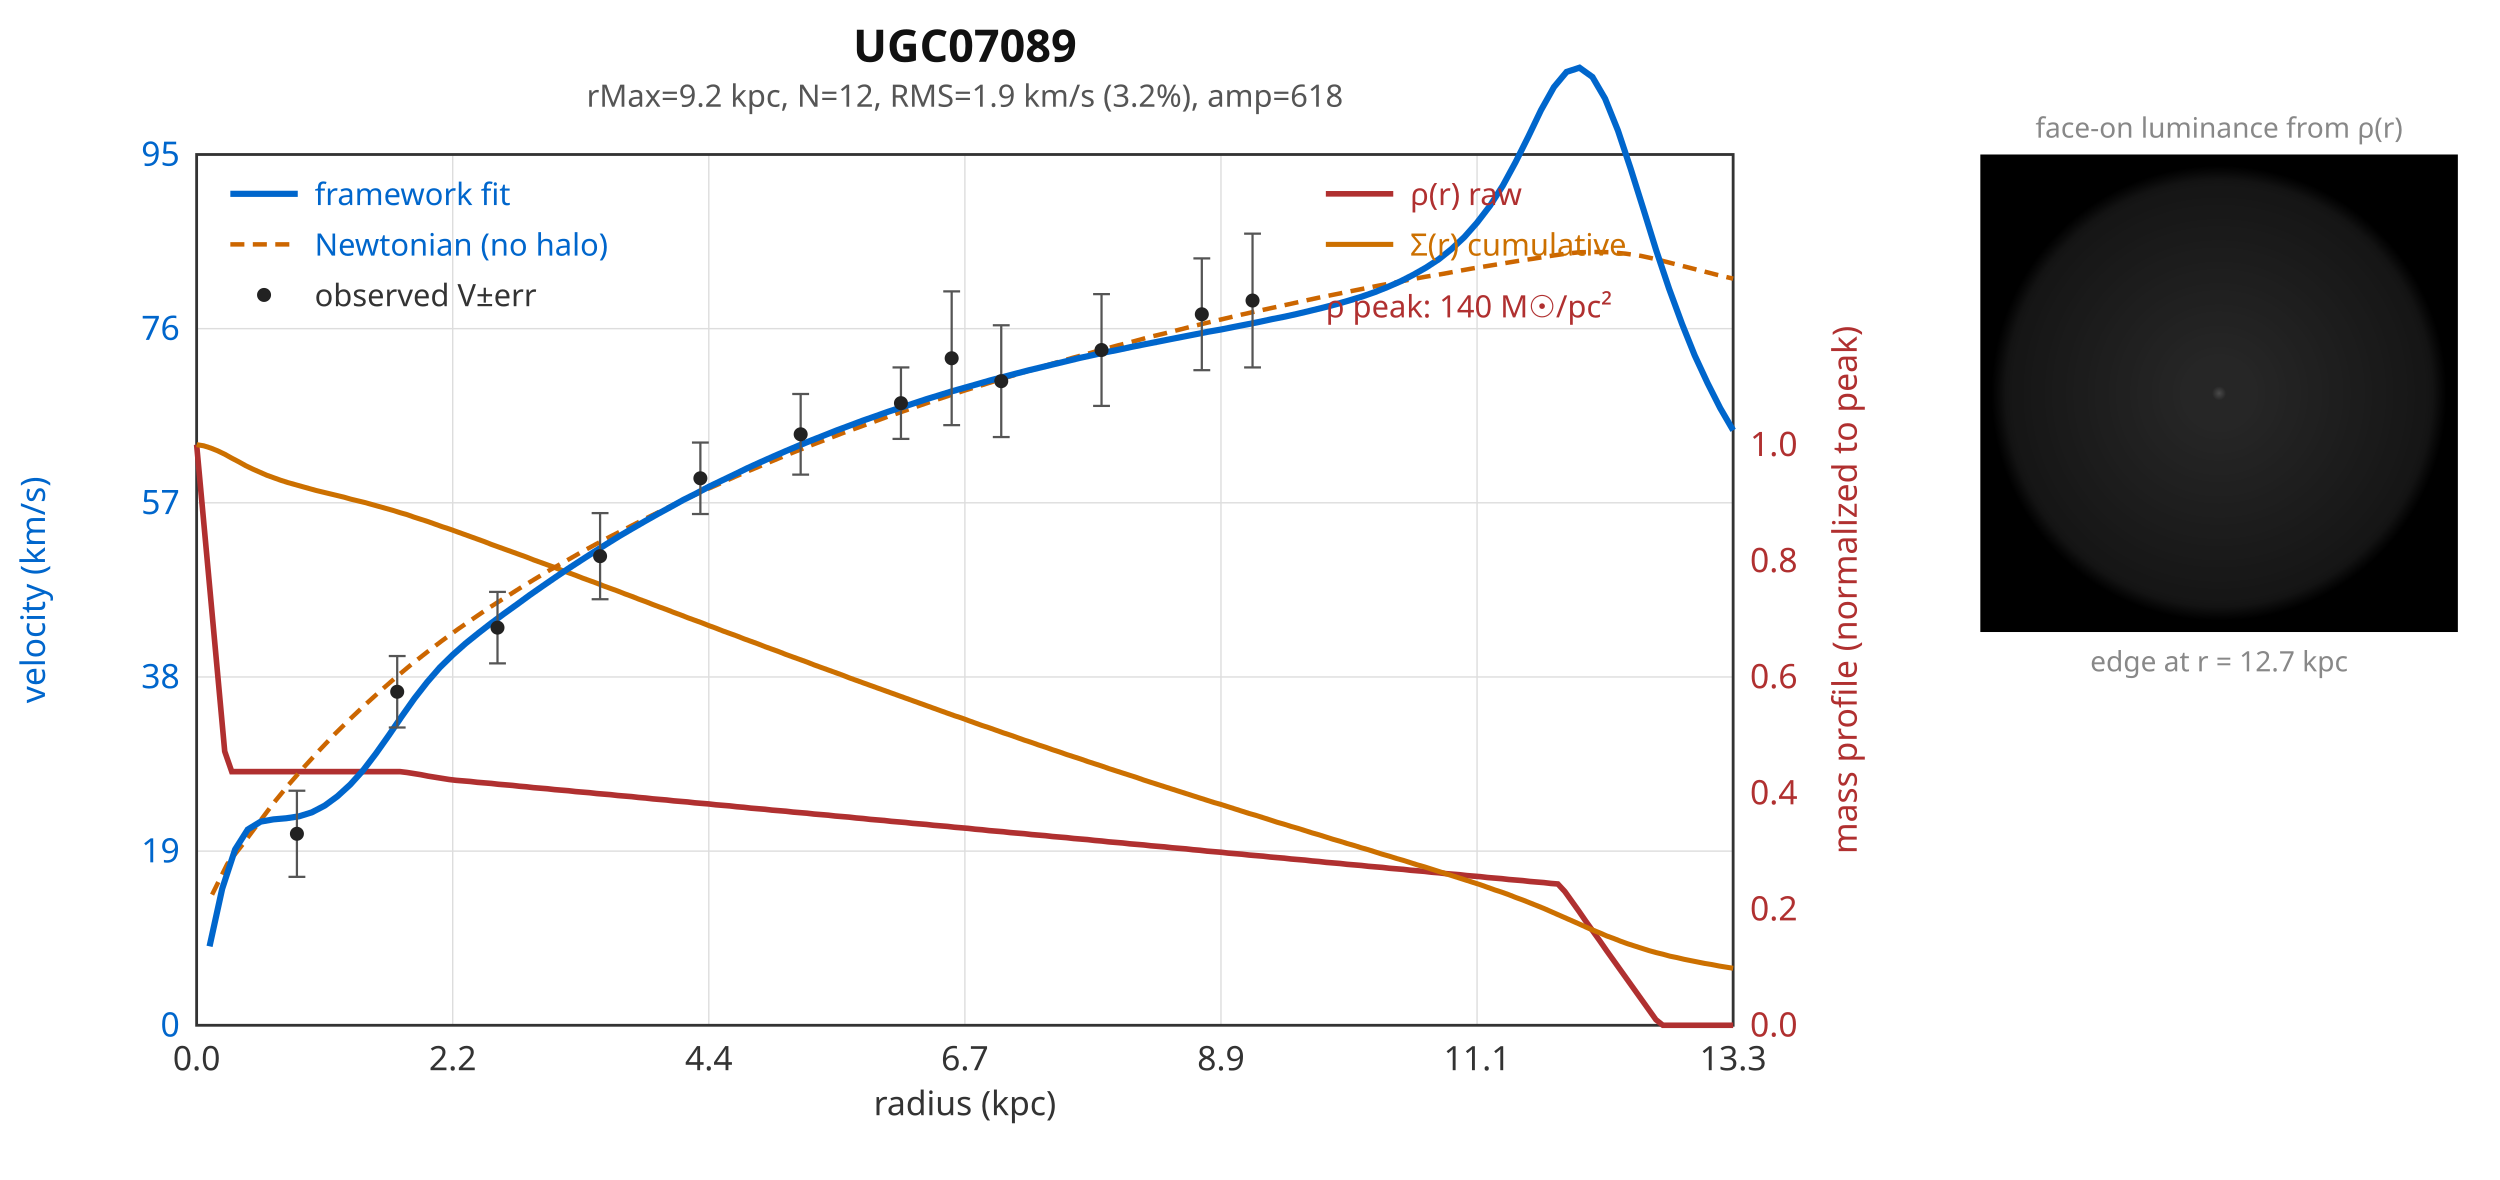
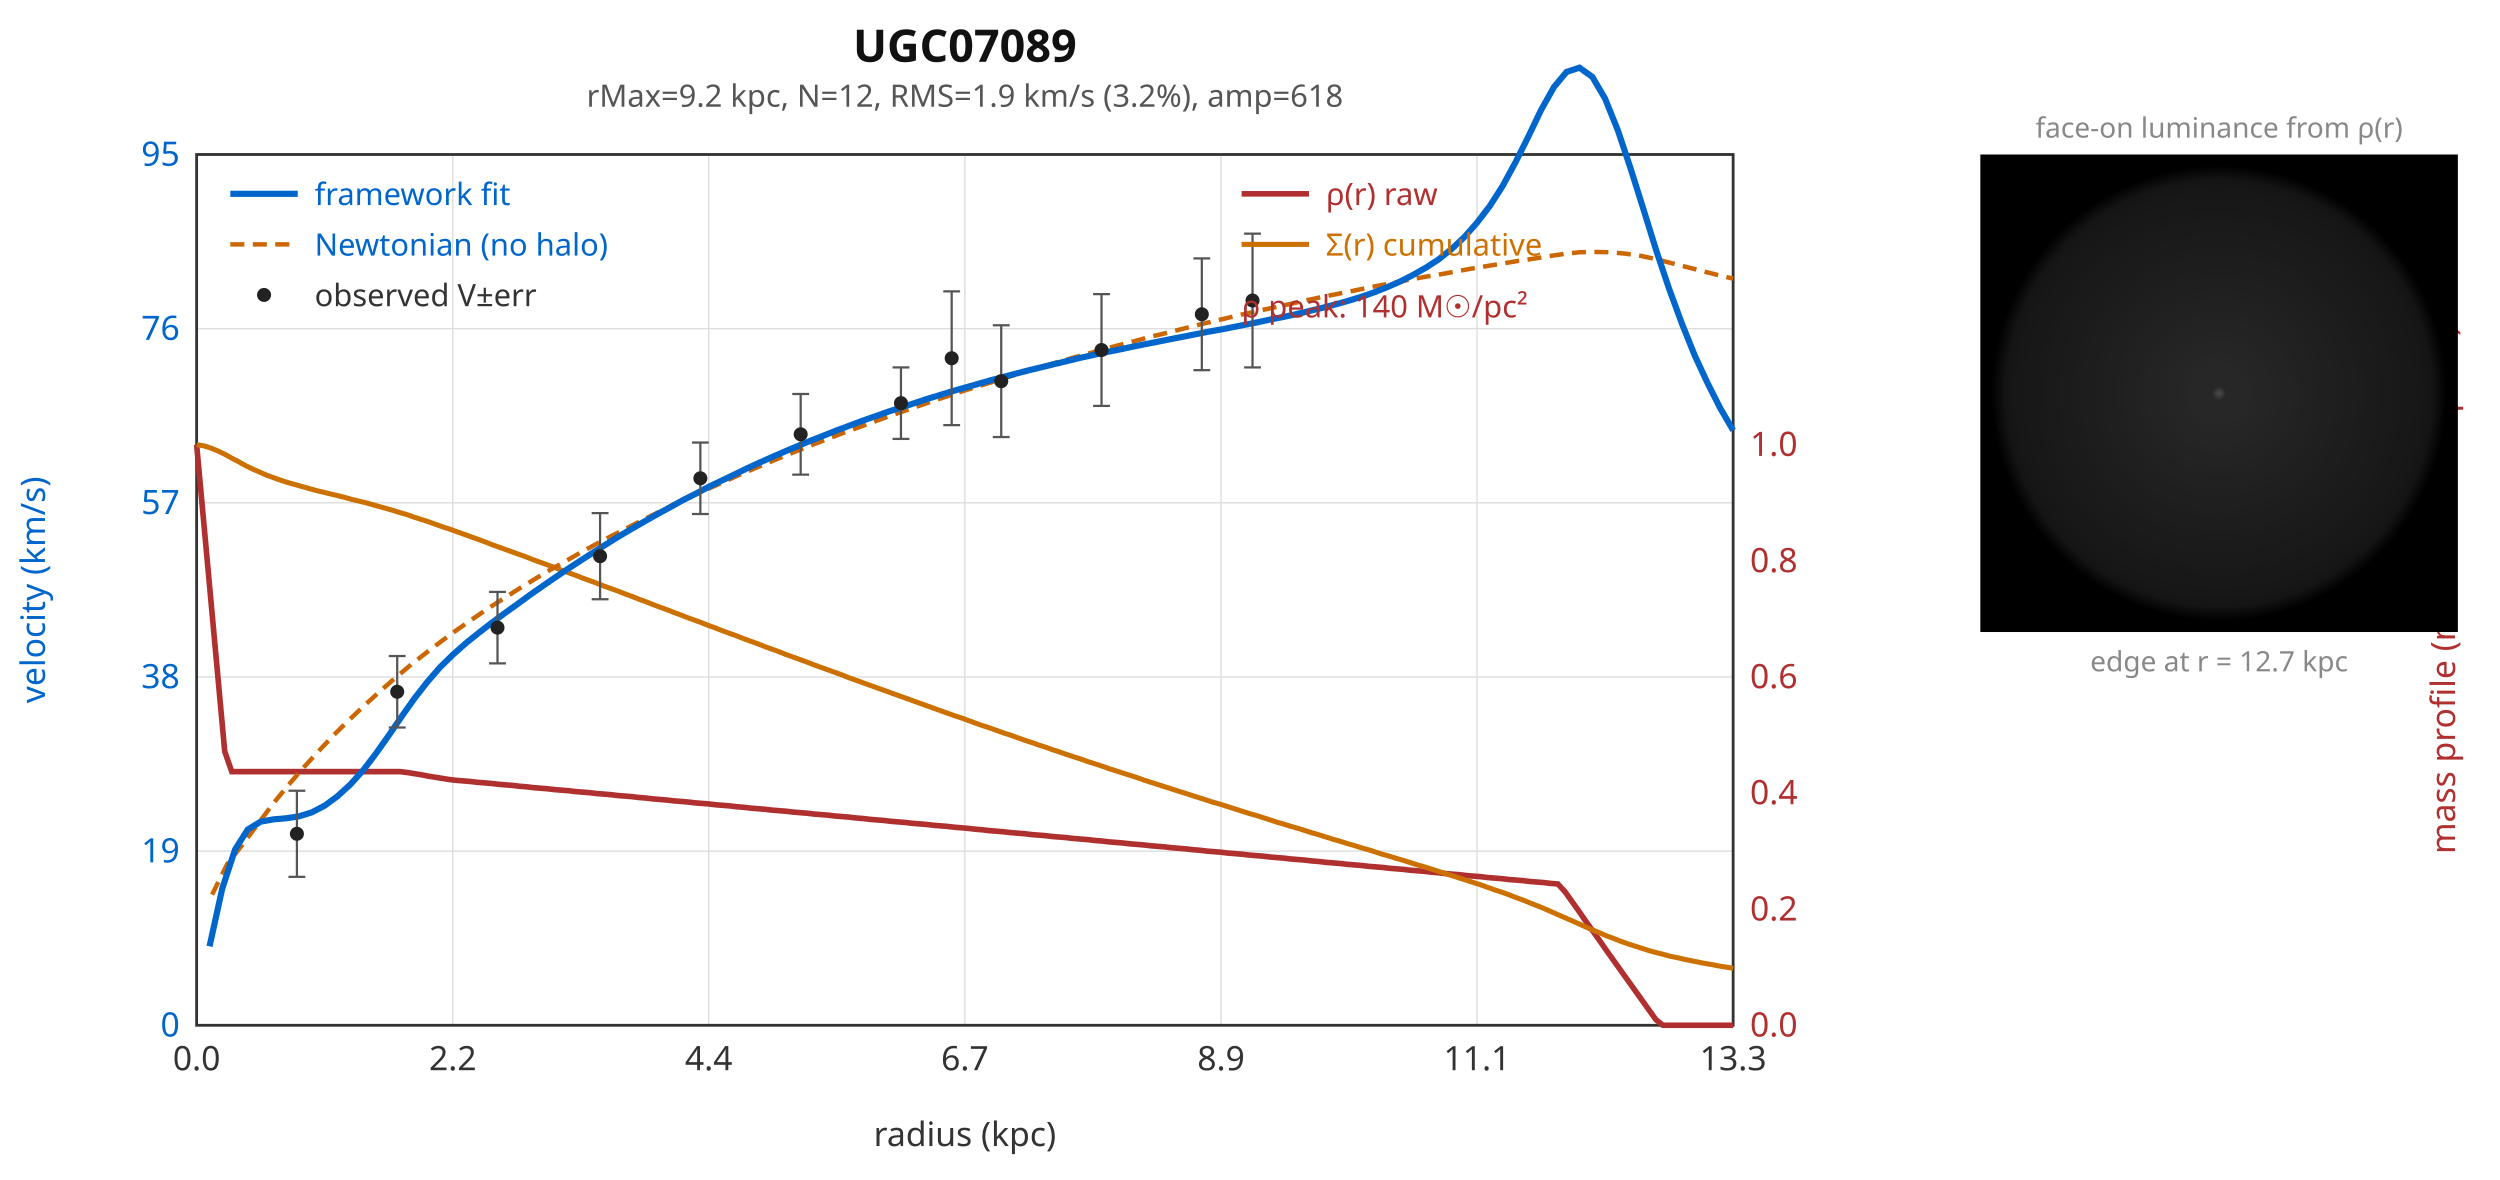
<svg xmlns="http://www.w3.org/2000/svg" viewBox="0 0 890 420" width="890" height="420" font-family="sans-serif" font-size="12">
  <style>
  .ax { stroke: #333; stroke-width: 1; fill: none; }
  .grid { stroke: #ddd; stroke-width: 0.5; fill: none; }
  .lbl { fill: #333; }
  .lbl-l { fill: #0066cc; }
  .lbl-r { fill: #b03030; }
-   .lbl-s { fill: #cc7000; }
  .obs { fill: #222; }
  .err { stroke: #555; stroke-width: 0.8; fill: none; }
  .fw { stroke: #0066cc; stroke-width: 2.2; fill: none; }
  .nt { stroke: #cc6600; stroke-width: 1.6; fill: none; stroke-dasharray: 5,3; }
+   .lbl-s { fill: #cc7000; }
  .rho { stroke: #b03030; stroke-width: 2.0; fill: none; }
  .sig { stroke: #cc7000; stroke-width: 1.8; fill: none; }
  .title { fill: #111; font-size: 16px; font-weight: 600; }
  .subtitle { fill: #555; font-size: 11px; }
-   .legend { font-size: 11px; }
  .preview-bg { fill: #000; }
  .preview-lbl { fill: #888; font-size: 10px; }
+   .legend { font-size: 11px; }
</style>
  <text x="343.5" y="22" text-anchor="middle" class="title">UGC07089</text>
  <text x="343.5" y="38" text-anchor="middle" class="subtitle">rMax=9.2 kpc, N=12, RMS=1.9 km/s (3.2%), amp=618</text>
  <line x1="70" y1="365.0" x2="617" y2="365.0" class="grid" />
  <text x="64" y="369.0" text-anchor="end" class="lbl-l">0</text>
  <line x1="70" y1="303.0" x2="617" y2="303.0" class="grid" />
  <text x="64" y="307.0" text-anchor="end" class="lbl-l">19</text>
  <line x1="70" y1="241.0" x2="617" y2="241.0" class="grid" />
  <text x="64" y="245.0" text-anchor="end" class="lbl-l">38</text>
-   <line x1="70" y1="179" x2="617" y2="179" class="grid" />
-   <text x="64" y="183" text-anchor="end" class="lbl-l">57</text>
-   <line x1="70" y1="117" x2="617" y2="117" class="grid" />
-   <text x="64" y="121" text-anchor="end" class="lbl-l">76</text>
+   <line x1="70" y1="179.0" x2="617" y2="179.0" class="grid" />
+   <text x="64" y="183.0" text-anchor="end" class="lbl-l">57</text>
+   <line x1="70" y1="117.0" x2="617" y2="117.0" class="grid" />
+   <text x="64" y="121.0" text-anchor="end" class="lbl-l">76</text>
  <line x1="70" y1="55.0" x2="617" y2="55.0" class="grid" />
  <text x="64" y="59.0" text-anchor="end" class="lbl-l">95</text>
  <text x="623" y="369.0" text-anchor="start" class="lbl-r">0.0</text>
-   <text x="623" y="327.667" text-anchor="start" class="lbl-r">0.2</text>
-   <text x="623" y="286.333" text-anchor="start" class="lbl-r">0.4</text>
-   <text x="623" y="245" text-anchor="start" class="lbl-r">0.6</text>
-   <text x="623" y="203.667" text-anchor="start" class="lbl-r">0.8</text>
-   <text x="623" y="162.333" text-anchor="start" class="lbl-r">1.0</text>
+   <text x="623" y="327.7" text-anchor="start" class="lbl-r">0.2</text>
+   <text x="623" y="286.3" text-anchor="start" class="lbl-r">0.4</text>
+   <text x="623" y="245.0" text-anchor="start" class="lbl-r">0.6</text>
+   <text x="623" y="203.7" text-anchor="start" class="lbl-r">0.8</text>
+   <text x="623" y="162.3" text-anchor="start" class="lbl-r">1.0</text>
  <line x1="70.0" y1="55" x2="70.0" y2="365" class="grid" />
  <text x="70.0" y="381" text-anchor="middle" class="lbl">0.0</text>
-   <line x1="161.167" y1="55" x2="161.167" y2="365" class="grid" />
-   <text x="161.167" y="381" text-anchor="middle" class="lbl">2.2</text>
-   <line x1="252.333" y1="55" x2="252.333" y2="365" class="grid" />
-   <text x="252.333" y="381" text-anchor="middle" class="lbl">4.4</text>
+   <line x1="161.2" y1="55" x2="161.2" y2="365" class="grid" />
+   <text x="161.2" y="381" text-anchor="middle" class="lbl">2.2</text>
+   <line x1="252.3" y1="55" x2="252.3" y2="365" class="grid" />
+   <text x="252.3" y="381" text-anchor="middle" class="lbl">4.4</text>
  <line x1="343.5" y1="55" x2="343.5" y2="365" class="grid" />
  <text x="343.5" y="381" text-anchor="middle" class="lbl">6.7</text>
-   <line x1="434.667" y1="55" x2="434.667" y2="365" class="grid" />
-   <text x="434.667" y="381" text-anchor="middle" class="lbl">8.9</text>
-   <line x1="525.833" y1="55" x2="525.833" y2="365" class="grid" />
-   <text x="525.833" y="381" text-anchor="middle" class="lbl">11.1</text>
+   <line x1="434.7" y1="55" x2="434.7" y2="365" class="grid" />
+   <text x="434.7" y="381" text-anchor="middle" class="lbl">8.9</text>
+   <line x1="525.8" y1="55" x2="525.8" y2="365" class="grid" />
+   <text x="525.8" y="381" text-anchor="middle" class="lbl">11.1</text>
  <line x1="617.0" y1="55" x2="617.0" y2="365" class="grid" />
  <text x="617.0" y="381" text-anchor="middle" class="lbl">13.3</text>
-   <text x="343.5" y="397" text-anchor="middle" class="lbl">radius (kpc)</text>
-   <text x="16" y="210.0" text-anchor="middle" class="lbl-l" transform="rotate(-90, 16, 210.0)">velocity (km/s)</text>
-   <text x="661" y="210.0" text-anchor="middle" class="lbl-r" transform="rotate(-90, 661, 210.0)">mass profile (normalized to peak)</text>
+   <text x="343.5" y="408" text-anchor="middle" class="lbl">radius (kpc)</text>
+   <text x="16" y="210" text-anchor="middle" class="lbl-l" transform="rotate(-90, 16, 210)">velocity (km/s)</text>
+   <text x="874" y="210" text-anchor="middle" class="lbl-r" transform="rotate(-90, 874, 210)">mass profile (normalized to peak)</text>
  <rect x="70" y="55" width="547" height="310" class="ax" />
  <path d="M 70.0,158.3 L 72.5,185.6 L 75.0,212.9 L 77.5,240.2 L 80.0,267.5 L 82.5,274.7 L 85.0,274.7 L 87.5,274.7 L 90.0,274.7 L 92.5,274.7 L 95.0,274.7 L 97.5,274.7 L 100.0,274.7 L 102.5,274.7 L 105.0,274.7 L 107.5,274.7 L 110.0,274.7 L 112.5,274.7 L 115.0,274.7 L 117.5,274.7 L 120.0,274.7 L 122.5,274.7 L 124.9,274.7 L 127.4,274.7 L 129.9,274.7 L 132.4,274.7 L 134.9,274.7 L 137.4,274.7 L 139.9,274.7 L 142.4,274.7 L 144.9,275.0 L 147.4,275.4 L 149.9,275.8 L 152.4,276.3 L 154.9,276.7 L 157.4,277.1 L 159.9,277.5 L 162.4,277.8 L 164.9,278.0 L 167.4,278.2 L 169.9,278.5 L 172.4,278.7 L 174.9,278.9 L 177.4,279.2 L 179.9,279.4 L 182.4,279.6 L 184.9,279.9 L 187.4,280.1 L 189.9,280.4 L 192.4,280.6 L 194.9,280.8 L 197.4,281.1 L 199.9,281.3 L 202.4,281.5 L 204.9,281.8 L 207.4,282.0 L 209.9,282.2 L 212.4,282.5 L 214.9,282.7 L 217.4,282.9 L 219.9,283.2 L 222.4,283.4 L 224.9,283.6 L 227.4,283.9 L 229.9,284.1 L 232.4,284.4 L 234.8,284.6 L 237.3,284.8 L 239.8,285.1 L 242.3,285.3 L 244.8,285.5 L 247.3,285.8 L 249.8,286.0 L 252.3,286.2 L 254.8,286.5 L 257.3,286.7 L 259.8,286.9 L 262.3,287.2 L 264.8,287.4 L 267.3,287.7 L 269.8,287.9 L 272.3,288.1 L 274.8,288.4 L 277.3,288.6 L 279.8,288.8 L 282.3,289.1 L 284.8,289.3 L 287.3,289.5 L 289.8,289.8 L 292.3,290.0 L 294.8,290.2 L 297.3,290.5 L 299.8,290.7 L 302.3,290.9 L 304.8,291.2 L 307.3,291.4 L 309.8,291.7 L 312.3,291.9 L 314.8,292.1 L 317.3,292.4 L 319.8,292.6 L 322.3,292.8 L 324.8,293.1 L 327.3,293.3 L 329.8,293.5 L 332.3,293.8 L 334.8,294.0 L 337.3,294.2 L 339.8,294.5 L 342.3,294.7 L 344.7,294.9 L 347.2,295.2 L 349.7,295.4 L 352.2,295.7 L 354.7,295.9 L 357.2,296.1 L 359.7,296.4 L 362.2,296.6 L 364.7,296.8 L 367.2,297.1 L 369.7,297.3 L 372.2,297.5 L 374.7,297.8 L 377.2,298.0 L 379.7,298.2 L 382.2,298.5 L 384.7,298.7 L 387.2,298.9 L 389.7,299.2 L 392.2,299.4 L 394.7,299.7 L 397.2,299.9 L 399.7,300.1 L 402.2,300.4 L 404.7,300.6 L 407.2,300.8 L 409.7,301.1 L 412.2,301.3 L 414.7,301.5 L 417.2,301.8 L 419.7,302.0 L 422.2,302.2 L 424.7,302.5 L 427.2,302.7 L 429.7,303.0 L 432.2,303.2 L 434.7,303.4 L 437.2,303.7 L 439.7,303.9 L 442.2,304.1 L 444.7,304.4 L 447.2,304.6 L 449.7,304.8 L 452.2,305.1 L 454.6,305.3 L 457.1,305.5 L 459.6,305.8 L 462.1,306.0 L 464.6,306.2 L 467.1,306.5 L 469.6,306.7 L 472.1,307.0 L 474.6,307.2 L 477.1,307.4 L 479.6,307.7 L 482.1,307.9 L 484.6,308.1 L 487.1,308.4 L 489.6,308.6 L 492.1,308.8 L 494.6,309.1 L 497.1,309.3 L 499.6,309.5 L 502.1,309.8 L 504.6,310.0 L 507.1,310.2 L 509.6,310.5 L 512.1,310.7 L 514.6,311.0 L 517.1,311.2 L 519.6,311.4 L 522.1,311.7 L 524.6,311.9 L 527.1,312.1 L 529.6,312.4 L 532.1,312.6 L 534.6,312.8 L 537.1,313.1 L 539.6,313.3 L 542.1,313.5 L 544.6,313.8 L 547.1,314.0 L 549.6,314.2 L 552.1,314.5 L 554.6,314.7 L 557.1,317.4 L 559.6,320.9 L 562.1,324.4 L 564.5,327.9 L 567.0,331.4 L 569.5,334.9 L 572.0,338.5 L 574.5,342.0 L 577.0,345.5 L 579.5,349.0 L 582.0,352.5 L 584.5,356.0 L 587.0,359.5 L 589.5,363.0 L 592.0,365.0 L 594.5,365.0 L 597.0,365.0 L 599.5,365.0 L 602.0,365.0 L 604.5,365.0 L 607.0,365.0 L 609.5,365.0 L 612.0,365.0 L 614.5,365.0 L 617.0,365.0" class="rho" />
  <path d="M 70.0,158.3 L 72.5,158.7 L 75.0,159.5 L 77.5,160.5 L 80.0,161.7 L 82.5,163.1 L 85.0,164.4 L 87.5,165.8 L 90.0,167.0 L 92.5,168.1 L 95.0,169.2 L 97.5,170.1 L 100.0,171.0 L 102.5,171.8 L 105.0,172.5 L 107.5,173.2 L 110.0,173.9 L 112.5,174.6 L 115.0,175.2 L 117.5,175.8 L 120.0,176.4 L 122.5,177.0 L 124.9,177.7 L 127.4,178.3 L 129.9,178.9 L 132.4,179.6 L 134.9,180.3 L 137.4,181.0 L 139.9,181.7 L 142.4,182.5 L 144.9,183.2 L 147.4,184.1 L 149.9,184.9 L 152.4,185.7 L 154.9,186.6 L 157.4,187.5 L 159.9,188.3 L 162.4,189.2 L 164.9,190.1 L 167.4,191.0 L 169.9,191.9 L 172.4,192.8 L 174.9,193.8 L 177.4,194.7 L 179.9,195.6 L 182.4,196.5 L 184.9,197.4 L 187.4,198.3 L 189.9,199.3 L 192.4,200.2 L 194.9,201.1 L 197.4,202.0 L 199.9,203.0 L 202.4,203.9 L 204.9,204.8 L 207.4,205.8 L 209.9,206.7 L 212.4,207.6 L 214.9,208.6 L 217.4,209.5 L 219.9,210.4 L 222.4,211.4 L 224.9,212.3 L 227.4,213.3 L 229.9,214.2 L 232.4,215.2 L 234.8,216.1 L 237.3,217.0 L 239.8,218.0 L 242.3,218.9 L 244.8,219.9 L 247.3,220.8 L 249.8,221.7 L 252.3,222.7 L 254.8,223.6 L 257.3,224.6 L 259.8,225.5 L 262.3,226.4 L 264.8,227.4 L 267.3,228.3 L 269.8,229.2 L 272.3,230.2 L 274.8,231.1 L 277.3,232.0 L 279.8,233.0 L 282.3,233.9 L 284.8,234.8 L 287.3,235.7 L 289.8,236.7 L 292.3,237.6 L 294.8,238.5 L 297.3,239.4 L 299.8,240.3 L 302.3,241.3 L 304.8,242.2 L 307.3,243.1 L 309.8,244.0 L 312.3,244.9 L 314.8,245.8 L 317.3,246.7 L 319.8,247.6 L 322.3,248.5 L 324.8,249.4 L 327.3,250.3 L 329.8,251.2 L 332.3,252.1 L 334.8,253.0 L 337.3,253.9 L 339.8,254.8 L 342.3,255.6 L 344.7,256.5 L 347.2,257.4 L 349.7,258.3 L 352.2,259.1 L 354.7,260.0 L 357.2,260.9 L 359.7,261.7 L 362.2,262.6 L 364.7,263.5 L 367.2,264.3 L 369.7,265.2 L 372.2,266.0 L 374.7,266.9 L 377.2,267.7 L 379.7,268.6 L 382.2,269.4 L 384.7,270.2 L 387.2,271.1 L 389.7,271.9 L 392.2,272.7 L 394.7,273.6 L 397.2,274.4 L 399.7,275.2 L 402.2,276.0 L 404.7,276.8 L 407.2,277.7 L 409.7,278.5 L 412.2,279.3 L 414.7,280.1 L 417.2,280.9 L 419.7,281.7 L 422.2,282.5 L 424.7,283.3 L 427.2,284.1 L 429.7,284.9 L 432.2,285.7 L 434.7,286.4 L 437.2,287.2 L 439.7,288.0 L 442.2,288.8 L 444.7,289.6 L 447.2,290.3 L 449.7,291.1 L 452.2,291.9 L 454.6,292.7 L 457.1,293.4 L 459.6,294.2 L 462.1,294.9 L 464.6,295.7 L 467.1,296.5 L 469.6,297.2 L 472.1,298.0 L 474.6,298.8 L 477.1,299.5 L 479.6,300.3 L 482.1,301.0 L 484.6,301.8 L 487.1,302.5 L 489.6,303.3 L 492.1,304.1 L 494.6,304.8 L 497.1,305.6 L 499.6,306.3 L 502.1,307.1 L 504.6,307.9 L 507.1,308.6 L 509.6,309.4 L 512.1,310.2 L 514.6,311.0 L 517.1,311.8 L 519.6,312.6 L 522.1,313.4 L 524.6,314.2 L 527.1,315.0 L 529.6,315.9 L 532.1,316.8 L 534.6,317.6 L 537.1,318.5 L 539.6,319.5 L 542.1,320.4 L 544.6,321.4 L 547.1,322.4 L 549.6,323.4 L 552.1,324.5 L 554.6,325.6 L 557.1,326.7 L 559.6,327.8 L 562.1,328.9 L 564.5,330.0 L 567.0,331.1 L 569.5,332.1 L 572.0,333.2 L 574.5,334.1 L 577.0,335.1 L 579.5,336.0 L 582.0,336.8 L 584.5,337.6 L 587.0,338.4 L 589.5,339.1 L 592.0,339.7 L 594.5,340.4 L 597.0,340.9 L 599.5,341.5 L 602.0,342.0 L 604.5,342.5 L 607.0,343.0 L 609.5,343.4 L 612.0,343.9 L 614.5,344.3 L 617.0,344.7" class="sig" />
-   <path d="M 75.5,318.5 L 80.9,307.6 L 86.4,300.6 L 91.9,293.2 L 97.3,286.0 L 102.8,279.3 L 108.3,273.0 L 113.8,267.0 L 119.2,261.3 L 124.7,255.9 L 130.2,250.7 L 135.6,245.8 L 141.1,241.0 L 146.6,236.4 L 152.1,232.1 L 157.5,228.0 L 163.0,224.0 L 168.5,220.2 L 173.9,216.5 L 179.4,213.0 L 184.9,209.5 L 190.3,206.2 L 195.8,202.9 L 201.3,199.8 L 206.7,196.7 L 212.2,193.7 L 217.7,190.8 L 223.2,188.0 L 228.6,185.2 L 234.1,182.5 L 239.6,179.8 L 245.0,177.2 L 250.5,174.7 L 256.0,172.3 L 261.5,169.8 L 266.9,167.5 L 272.4,165.2 L 277.9,162.9 L 283.3,160.7 L 288.8,158.5 L 294.3,156.4 L 299.7,154.3 L 305.2,152.3 L 310.7,150.3 L 316.1,148.3 L 321.6,146.4 L 327.1,144.5 L 332.6,142.6 L 338.0,140.8 L 343.5,139.0 L 349.0,137.3 L 354.4,135.6 L 359.9,133.9 L 365.4,132.2 L 370.9,130.6 L 376.3,129.0 L 381.8,127.4 L 387.3,125.9 L 392.7,124.4 L 398.2,122.9 L 403.7,121.5 L 409.1,120.0 L 414.6,118.7 L 420.1,117.3 L 425.6,115.9 L 431.0,114.6 L 436.5,113.3 L 442.0,112.0 L 447.4,110.8 L 452.9,109.6 L 458.4,108.4 L 463.8,107.2 L 469.3,106.0 L 474.8,104.9 L 480.2,103.8 L 485.7,102.7 L 491.2,101.6 L 496.7,100.6 L 502.1,99.5 L 507.6,98.5 L 513.1,97.6 L 518.5,96.6 L 524.0,95.6 L 529.5,94.7 L 535.0,93.8 L 540.4,92.9 L 545.9,92.1 L 551.4,91.2 L 556.8,90.4 L 562.3,89.8 L 567.8,89.7 L 573.2,89.8 L 578.7,90.3 L 584.2,91.1 L 589.7,92.3 L 595.1,93.7 L 600.6,95.1 L 606.1,96.5 L 611.5,97.9 L 617.0,99.2" class="nt" />
-   <path d="M 74.6,336.9 L 79.1,316.4 L 83.7,302.4 L 88.2,295.3 L 92.8,292.5 L 97.3,291.7 L 101.9,291.3 L 106.5,290.6 L 111.0,289.2 L 115.6,286.8 L 120.1,283.5 L 124.7,279.3 L 129.3,274.2 L 133.8,268.3 L 138.4,261.8 L 142.9,255.2 L 147.5,248.7 L 152.1,242.8 L 156.6,237.6 L 161.2,233.1 L 165.7,229.1 L 170.3,225.4 L 174.8,221.9 L 179.4,218.5 L 184.0,215.2 L 188.5,211.9 L 193.1,208.7 L 197.6,205.6 L 202.2,202.5 L 206.8,199.5 L 211.3,196.6 L 215.9,193.7 L 220.4,190.9 L 225.0,188.2 L 229.5,185.6 L 234.1,183.0 L 238.7,180.5 L 243.2,178.0 L 247.8,175.7 L 252.3,173.3 L 256.9,171.1 L 261.5,168.9 L 266.0,166.7 L 270.6,164.6 L 275.1,162.6 L 279.7,160.6 L 284.2,158.7 L 288.8,156.8 L 293.4,155.0 L 297.9,153.2 L 302.5,151.5 L 307.0,149.8 L 311.6,148.2 L 316.1,146.6 L 320.7,145.1 L 325.3,143.6 L 329.8,142.1 L 334.4,140.7 L 338.9,139.3 L 343.5,138.0 L 348.1,136.7 L 352.6,135.4 L 357.2,134.2 L 361.7,133.0 L 366.3,131.8 L 370.9,130.7 L 375.4,129.6 L 380.0,128.5 L 384.5,127.4 L 389.1,126.4 L 393.6,125.4 L 398.2,124.5 L 402.8,123.5 L 407.3,122.6 L 411.9,121.7 L 416.4,120.8 L 421.0,119.9 L 425.6,119.0 L 430.1,118.1 L 434.7,117.3 L 439.2,116.4 L 443.8,115.5 L 448.3,114.6 L 452.9,113.6 L 457.5,112.7 L 462.0,111.7 L 466.6,110.6 L 471.1,109.5 L 475.7,108.3 L 480.2,107.0 L 484.8,105.6 L 489.4,104.0 L 493.9,102.2 L 498.5,100.2 L 503.0,97.9 L 507.6,95.3 L 512.2,92.3 L 516.7,88.7 L 521.3,84.4 L 525.8,79.3 L 530.4,73.3 L 535.0,66.1 L 539.5,57.8 L 544.1,48.6 L 548.6,39.2 L 553.2,31.0 L 557.7,25.6 L 562.3,24.1 L 566.9,27.4 L 571.4,35.1 L 576.0,46.5 L 580.5,60.0 L 585.1,74.6 L 589.6,89.1 L 594.2,102.8 L 598.8,115.3 L 603.3,126.5 L 607.9,136.4 L 612.4,145.3 L 617.0,153.2" class="fw" />
-   <line x1="105.703" y1="281.498" x2="105.703" y2="312.159" class="err" />
-   <line x1="102.703" y1="281.498" x2="108.703" y2="281.498" class="err" />
-   <line x1="102.703" y1="312.159" x2="108.703" y2="312.159" class="err" />
-   <circle cx="105.703" cy="296.829" r="2.5" class="obs" />
-   <line x1="141.405" y1="233.55" x2="141.405" y2="258.992" class="err" />
-   <line x1="138.405" y1="233.55" x2="144.405" y2="233.55" class="err" />
-   <line x1="138.405" y1="258.992" x2="144.405" y2="258.992" class="err" />
-   <circle cx="141.405" cy="246.271" r="2.5" class="obs" />
-   <line x1="177.108" y1="210.718" x2="177.108" y2="236.16" class="err" />
-   <line x1="174.108" y1="210.718" x2="180.108" y2="210.718" class="err" />
-   <line x1="174.108" y1="236.16" x2="180.108" y2="236.16" class="err" />
-   <circle cx="177.108" cy="223.439" r="2.5" class="obs" />
-   <line x1="213.631" y1="182.666" x2="213.631" y2="213.327" class="err" />
-   <line x1="210.631" y1="182.666" x2="216.631" y2="182.666" class="err" />
-   <line x1="210.631" y1="213.327" x2="216.631" y2="213.327" class="err" />
-   <circle cx="213.631" cy="197.997" r="2.5" class="obs" />
-   <line x1="249.334" y1="157.551" x2="249.334" y2="182.992" class="err" />
-   <line x1="246.334" y1="157.551" x2="252.334" y2="157.551" class="err" />
-   <line x1="246.334" y1="182.992" x2="252.334" y2="182.992" class="err" />
-   <circle cx="249.334" cy="170.271" r="2.5" class="obs" />
-   <line x1="285.037" y1="140.263" x2="285.037" y2="168.967" class="err" />
-   <line x1="282.037" y1="140.263" x2="288.037" y2="140.263" class="err" />
-   <line x1="282.037" y1="168.967" x2="288.037" y2="168.967" class="err" />
-   <circle cx="285.037" cy="154.615" r="2.5" class="obs" />
-   <line x1="320.739" y1="130.804" x2="320.739" y2="156.246" class="err" />
-   <line x1="317.739" y1="130.804" x2="323.739" y2="130.804" class="err" />
-   <line x1="317.739" y1="156.246" x2="323.739" y2="156.246" class="err" />
-   <circle cx="320.739" cy="143.525" r="2.5" class="obs" />
-   <line x1="338.796" y1="103.731" x2="338.796" y2="151.353" class="err" />
-   <line x1="335.796" y1="103.731" x2="341.796" y2="103.731" class="err" />
-   <line x1="335.796" y1="151.353" x2="341.796" y2="151.353" class="err" />
-   <circle cx="338.796" cy="127.542" r="2.5" class="obs" />
-   <line x1="356.442" y1="115.8" x2="356.442" y2="155.593" class="err" />
-   <line x1="353.442" y1="115.8" x2="359.442" y2="115.8" class="err" />
-   <line x1="353.442" y1="155.593" x2="359.442" y2="155.593" class="err" />
-   <circle cx="356.442" cy="135.697" r="2.5" class="obs" />
-   <line x1="392.145" y1="104.71" x2="392.145" y2="144.503" class="err" />
-   <line x1="389.145" y1="104.71" x2="395.145" y2="104.71" class="err" />
-   <line x1="389.145" y1="144.503" x2="395.145" y2="144.503" class="err" />
-   <circle cx="392.145" cy="124.606" r="2.5" class="obs" />
-   <line x1="427.847" y1="91.989" x2="427.847" y2="131.782" class="err" />
-   <line x1="424.847" y1="91.989" x2="430.847" y2="91.989" class="err" />
-   <line x1="424.847" y1="131.782" x2="430.847" y2="131.782" class="err" />
-   <circle cx="427.847" cy="111.886" r="2.5" class="obs" />
-   <line x1="445.904" y1="83.182" x2="445.904" y2="130.804" class="err" />
-   <line x1="442.904" y1="83.182" x2="448.904" y2="83.182" class="err" />
-   <line x1="442.904" y1="130.804" x2="448.904" y2="130.804" class="err" />
-   <circle cx="445.904" cy="106.993" r="2.5" class="obs" />
+   <path d="M 75.5,318.5 L 80.9,307.6 L 86.4,300.6 L 91.9,293.2 L 97.3,286.0 L 102.8,279.3 L 108.3,273.0 L 113.8,267.0 L 119.2,261.3 L 124.7,255.9 L 130.2,250.7 L 135.6,245.8 L 141.1,241.0 L 146.6,236.4 L 152.1,232.1 L 157.5,228.0 L 163.0,224.0 L 168.5,220.2 L 173.9,216.5 L 179.4,213.0 L 184.9,209.5 L 190.3,206.2 L 195.8,202.9 L 201.3,199.8 L 206.7,196.7 L 212.2,193.7 L 217.7,190.8 L 223.2,188.0 L 228.6,185.2 L 234.1,182.5 L 239.6,179.8 L 245.0,177.2 L 250.5,174.7 L 256.0,172.3 L 261.5,169.8 L 266.9,167.5 L 272.4,165.2 L 277.9,162.9 L 283.3,160.7 L 288.8,158.5 L 294.3,156.4 L 299.7,154.3 L 305.2,152.3 L 310.7,150.3 L 316.1,148.3 L 321.6,146.4 L 327.1,144.5 L 332.6,142.6 L 338.0,140.8 L 343.5,139.0 L 349.0,137.3 L 354.4,135.6 L 359.9,133.9 L 365.4,132.2 L 370.9,130.6 L 376.3,129.0 L 381.8,127.4 L 387.3,125.9 L 392.7,124.4 L 398.2,122.9 L 403.7,121.5 L 409.1,120.0 L 414.6,118.7 L 420.1,117.3 L 425.6,115.9 L 431.0,114.6 L 436.5,113.3 L 442.0,112.0 L 447.4,110.8 L 452.9,109.6 L 458.4,108.4 L 463.8,107.2 L 469.3,106.0 L 474.8,104.9 L 480.3,103.8 L 485.7,102.7 L 491.2,101.6 L 496.7,100.6 L 502.1,99.5 L 507.6,98.5 L 513.1,97.6 L 518.5,96.6 L 524.0,95.6 L 529.5,94.7 L 535.0,93.8 L 540.4,92.9 L 545.9,92.1 L 551.4,91.2 L 556.8,90.4 L 562.3,89.8 L 567.8,89.7 L 573.2,89.8 L 578.7,90.3 L 584.2,91.1 L 589.7,92.3 L 595.1,93.7 L 600.6,95.1 L 606.1,96.5 L 611.5,97.9 L 617.0,99.2" class="nt" />
+   <path d="M 74.6,336.9 L 79.1,316.4 L 83.7,302.4 L 88.2,295.3 L 92.8,292.5 L 97.3,291.7 L 101.9,291.3 L 106.5,290.6 L 111.0,289.2 L 115.6,286.8 L 120.1,283.5 L 124.7,279.3 L 129.3,274.2 L 133.8,268.3 L 138.4,261.8 L 142.9,255.2 L 147.5,248.7 L 152.1,242.8 L 156.6,237.6 L 161.2,233.1 L 165.7,229.1 L 170.3,225.4 L 174.8,221.9 L 179.4,218.5 L 184.0,215.2 L 188.5,211.9 L 193.1,208.7 L 197.6,205.6 L 202.2,202.5 L 206.8,199.5 L 211.3,196.6 L 215.9,193.7 L 220.4,190.9 L 225.0,188.2 L 229.5,185.6 L 234.1,183.0 L 238.7,180.5 L 243.2,178.0 L 247.8,175.7 L 252.3,173.3 L 256.9,171.1 L 261.5,168.9 L 266.0,166.7 L 270.6,164.6 L 275.1,162.6 L 279.7,160.6 L 284.2,158.7 L 288.8,156.8 L 293.4,155.0 L 297.9,153.2 L 302.5,151.5 L 307.0,149.8 L 311.6,148.2 L 316.1,146.6 L 320.7,145.1 L 325.3,143.6 L 329.8,142.1 L 334.4,140.7 L 338.9,139.3 L 343.5,138.0 L 348.1,136.7 L 352.6,135.4 L 357.2,134.2 L 361.7,133.0 L 366.3,131.8 L 370.9,130.7 L 375.4,129.6 L 380.0,128.5 L 384.5,127.4 L 389.1,126.4 L 393.6,125.4 L 398.2,124.5 L 402.8,123.5 L 407.3,122.6 L 411.9,121.7 L 416.4,120.8 L 421.0,119.9 L 425.6,119.0 L 430.1,118.1 L 434.7,117.3 L 439.2,116.4 L 443.8,115.5 L 448.3,114.6 L 452.9,113.6 L 457.5,112.7 L 462.0,111.7 L 466.6,110.6 L 471.1,109.5 L 475.7,108.3 L 480.3,107.0 L 484.8,105.6 L 489.4,104.0 L 493.9,102.2 L 498.5,100.2 L 503.0,97.9 L 507.6,95.3 L 512.2,92.3 L 516.7,88.7 L 521.3,84.4 L 525.8,79.3 L 530.4,73.3 L 535.0,66.1 L 539.5,57.8 L 544.1,48.6 L 548.6,39.2 L 553.2,31.0 L 557.7,25.6 L 562.3,24.1 L 566.9,27.4 L 571.4,35.1 L 576.0,46.5 L 580.5,60.0 L 585.1,74.6 L 589.6,89.1 L 594.2,102.8 L 598.8,115.3 L 603.3,126.5 L 607.9,136.4 L 612.4,145.3 L 617.0,153.2" class="fw" />
+   <line x1="105.70" y1="281.50" x2="105.70" y2="312.16" class="err" />
+   <line x1="102.70" y1="281.50" x2="108.70" y2="281.50" class="err" />
+   <line x1="102.70" y1="312.16" x2="108.70" y2="312.16" class="err" />
+   <circle cx="105.70" cy="296.83" r="2.5" class="obs" />
+   <line x1="141.41" y1="233.55" x2="141.41" y2="258.99" class="err" />
+   <line x1="138.41" y1="233.55" x2="144.41" y2="233.55" class="err" />
+   <line x1="138.41" y1="258.99" x2="144.41" y2="258.99" class="err" />
+   <circle cx="141.41" cy="246.27" r="2.5" class="obs" />
+   <line x1="177.11" y1="210.72" x2="177.11" y2="236.16" class="err" />
+   <line x1="174.11" y1="210.72" x2="180.11" y2="210.72" class="err" />
+   <line x1="174.11" y1="236.16" x2="180.11" y2="236.16" class="err" />
+   <circle cx="177.11" cy="223.44" r="2.5" class="obs" />
+   <line x1="213.63" y1="182.67" x2="213.63" y2="213.33" class="err" />
+   <line x1="210.63" y1="182.67" x2="216.63" y2="182.67" class="err" />
+   <line x1="210.63" y1="213.33" x2="216.63" y2="213.33" class="err" />
+   <circle cx="213.63" cy="198.00" r="2.5" class="obs" />
+   <line x1="249.33" y1="157.55" x2="249.33" y2="182.99" class="err" />
+   <line x1="246.33" y1="157.55" x2="252.33" y2="157.55" class="err" />
+   <line x1="246.33" y1="182.99" x2="252.33" y2="182.99" class="err" />
+   <circle cx="249.33" cy="170.27" r="2.5" class="obs" />
+   <line x1="285.04" y1="140.26" x2="285.04" y2="168.97" class="err" />
+   <line x1="282.04" y1="140.26" x2="288.04" y2="140.26" class="err" />
+   <line x1="282.04" y1="168.97" x2="288.04" y2="168.97" class="err" />
+   <circle cx="285.04" cy="154.61" r="2.5" class="obs" />
+   <line x1="320.74" y1="130.80" x2="320.74" y2="156.25" class="err" />
+   <line x1="317.74" y1="130.80" x2="323.74" y2="130.80" class="err" />
+   <line x1="317.74" y1="156.25" x2="323.74" y2="156.25" class="err" />
+   <circle cx="320.74" cy="143.52" r="2.5" class="obs" />
+   <line x1="338.80" y1="103.73" x2="338.80" y2="151.35" class="err" />
+   <line x1="335.80" y1="103.73" x2="341.80" y2="103.73" class="err" />
+   <line x1="335.80" y1="151.35" x2="341.80" y2="151.35" class="err" />
+   <circle cx="338.80" cy="127.54" r="2.5" class="obs" />
+   <line x1="356.44" y1="115.80" x2="356.44" y2="155.59" class="err" />
+   <line x1="353.44" y1="115.80" x2="359.44" y2="115.80" class="err" />
+   <line x1="353.44" y1="155.59" x2="359.44" y2="155.59" class="err" />
+   <circle cx="356.44" cy="135.70" r="2.5" class="obs" />
+   <line x1="392.14" y1="104.71" x2="392.14" y2="144.50" class="err" />
+   <line x1="389.14" y1="104.71" x2="395.14" y2="104.71" class="err" />
+   <line x1="389.14" y1="144.50" x2="395.14" y2="144.50" class="err" />
+   <circle cx="392.14" cy="124.61" r="2.5" class="obs" />
+   <line x1="427.85" y1="91.99" x2="427.85" y2="131.78" class="err" />
+   <line x1="424.85" y1="91.99" x2="430.85" y2="91.99" class="err" />
+   <line x1="424.85" y1="131.78" x2="430.85" y2="131.78" class="err" />
+   <circle cx="427.85" cy="111.89" r="2.5" class="obs" />
+   <line x1="445.90" y1="83.18" x2="445.90" y2="130.80" class="err" />
+   <line x1="442.90" y1="83.18" x2="448.90" y2="83.18" class="err" />
+   <line x1="442.90" y1="130.80" x2="448.90" y2="130.80" class="err" />
+   <circle cx="445.90" cy="106.99" r="2.5" class="obs" />
  <g class="legend">
    <line x1="82" y1="69" x2="106" y2="69" class="fw" />
    <text x="112" y="73" class="lbl-l">framework fit</text>
    <line x1="82" y1="87" x2="106" y2="87" class="nt" />
    <text x="112" y="91" class="lbl-l">Newtonian (no halo)</text>
    <circle cx="94" cy="105" r="2.5" class="obs" />
    <text x="112" y="109" class="lbl">observed V±err</text>
  </g>
  <g class="legend">
-     <line x1="472" y1="69" x2="496" y2="69" class="rho" />
-     <text x="502" y="73" class="lbl-r">ρ(r) raw</text>
-     <line x1="472" y1="87" x2="496" y2="87" class="sig" />
-     <text x="502" y="91" class="lbl-s">Σ(r) cumulative</text>
-     <text x="472" y="113" class="lbl-r">ρ peak: 140 M☉/pc²</text>
+     <line x1="442" y1="69" x2="466" y2="69" class="rho" />
+     <text x="472" y="73" class="lbl-r">ρ(r) raw</text>
+     <line x1="442" y1="87" x2="466" y2="87" class="sig" />
+     <text x="472" y="91" class="lbl-s">Σ(r) cumulative</text>
+     <text x="442" y="113" class="lbl-r">ρ peak: 140 M☉/pc²</text>
  </g>
  <rect x="705" y="55" width="170" height="170" class="preview-bg" />
  <defs>
    <radialGradient id="g_UGC07089" cx="0.5" cy="0.5" r="0.5">
-       <stop offset="0" stop-color="rgb(74,74,74)" />
-       <stop offset="0.031" stop-color="rgb(38,38,38)" />
-       <stop offset="0.062" stop-color="rgb(38,38,38)" />
-       <stop offset="0.094" stop-color="rgb(38,38,38)" />
-       <stop offset="0.125" stop-color="rgb(38,38,38)" />
+       <stop offset="0" stop-color="rgb(75,75,75)" />
+       <stop offset="0.031" stop-color="rgb(39,39,39)" />
+       <stop offset="0.062" stop-color="rgb(39,39,39)" />
+       <stop offset="0.094" stop-color="rgb(39,39,39)" />
+       <stop offset="0.125" stop-color="rgb(39,39,39)" />
      <stop offset="0.156" stop-color="rgb(38,38,38)" />
      <stop offset="0.188" stop-color="rgb(37,37,37)" />
-       <stop offset="0.219" stop-color="rgb(36,36,36)" />
+       <stop offset="0.219" stop-color="rgb(37,37,37)" />
      <stop offset="0.25" stop-color="rgb(36,36,36)" />
      <stop offset="0.281" stop-color="rgb(35,35,35)" />
-       <stop offset="0.312" stop-color="rgb(34,34,34)" />
+       <stop offset="0.312" stop-color="rgb(35,35,35)" />
      <stop offset="0.344" stop-color="rgb(34,34,34)" />
      <stop offset="0.375" stop-color="rgb(33,33,33)" />
-       <stop offset="0.406" stop-color="rgb(32,32,32)" />
+       <stop offset="0.406" stop-color="rgb(33,33,33)" />
      <stop offset="0.438" stop-color="rgb(32,32,32)" />
      <stop offset="0.469" stop-color="rgb(31,31,31)" />
-       <stop offset="0.5" stop-color="rgb(30,30,30)" />
+       <stop offset="0.5" stop-color="rgb(31,31,31)" />
      <stop offset="0.531" stop-color="rgb(30,30,30)" />
      <stop offset="0.562" stop-color="rgb(29,29,29)" />
-       <stop offset="0.594" stop-color="rgb(28,28,28)" />
+       <stop offset="0.594" stop-color="rgb(29,29,29)" />
      <stop offset="0.625" stop-color="rgb(28,28,28)" />
      <stop offset="0.656" stop-color="rgb(27,27,27)" />
-       <stop offset="0.688" stop-color="rgb(26,26,26)" />
+       <stop offset="0.688" stop-color="rgb(27,27,27)" />
      <stop offset="0.719" stop-color="rgb(26,26,26)" />
-       <stop offset="0.75" stop-color="rgb(25,25,25)" />
-       <stop offset="0.781" stop-color="rgb(24,24,24)" />
+       <stop offset="0.75" stop-color="rgb(26,26,26)" />
+       <stop offset="0.781" stop-color="rgb(25,25,25)" />
      <stop offset="0.812" stop-color="rgb(24,24,24)" />
-       <stop offset="0.844" stop-color="rgb(23,23,23)" />
-       <stop offset="0.875" stop-color="rgb(22,22,22)" />
+       <stop offset="0.844" stop-color="rgb(24,24,24)" />
+       <stop offset="0.875" stop-color="rgb(23,23,23)" />
      <stop offset="0.906" stop-color="rgb(22,22,22)" />
-       <stop offset="0.938" stop-color="rgb(19,19,19)" />
-       <stop offset="0.969" stop-color="rgb(9,9,9)" />
+       <stop offset="0.938" stop-color="rgb(20,20,20)" />
+       <stop offset="0.969" stop-color="rgb(10,10,10)" />
      <stop offset="1" stop-color="rgb(0,0,0)" />
    </radialGradient>
  </defs>
-   <circle cx="790.0" cy="140.0" r="81.0" fill="url(#g_UGC07089)" />
-   <text x="790.0" y="49" text-anchor="middle" class="preview-lbl">face-on luminance from ρ(r)</text>
-   <text x="790.0" y="239" text-anchor="middle" class="preview-lbl">edge at r = 12.7 kpc</text>
+   <circle cx="790" cy="140" r="81" fill="url(#g_UGC07089)" />
+   <text x="790" y="49" text-anchor="middle" class="preview-lbl">face-on luminance from ρ(r)</text>
+   <text x="790" y="239" text-anchor="middle" class="preview-lbl">edge at r = 12.7 kpc</text>
</svg>
